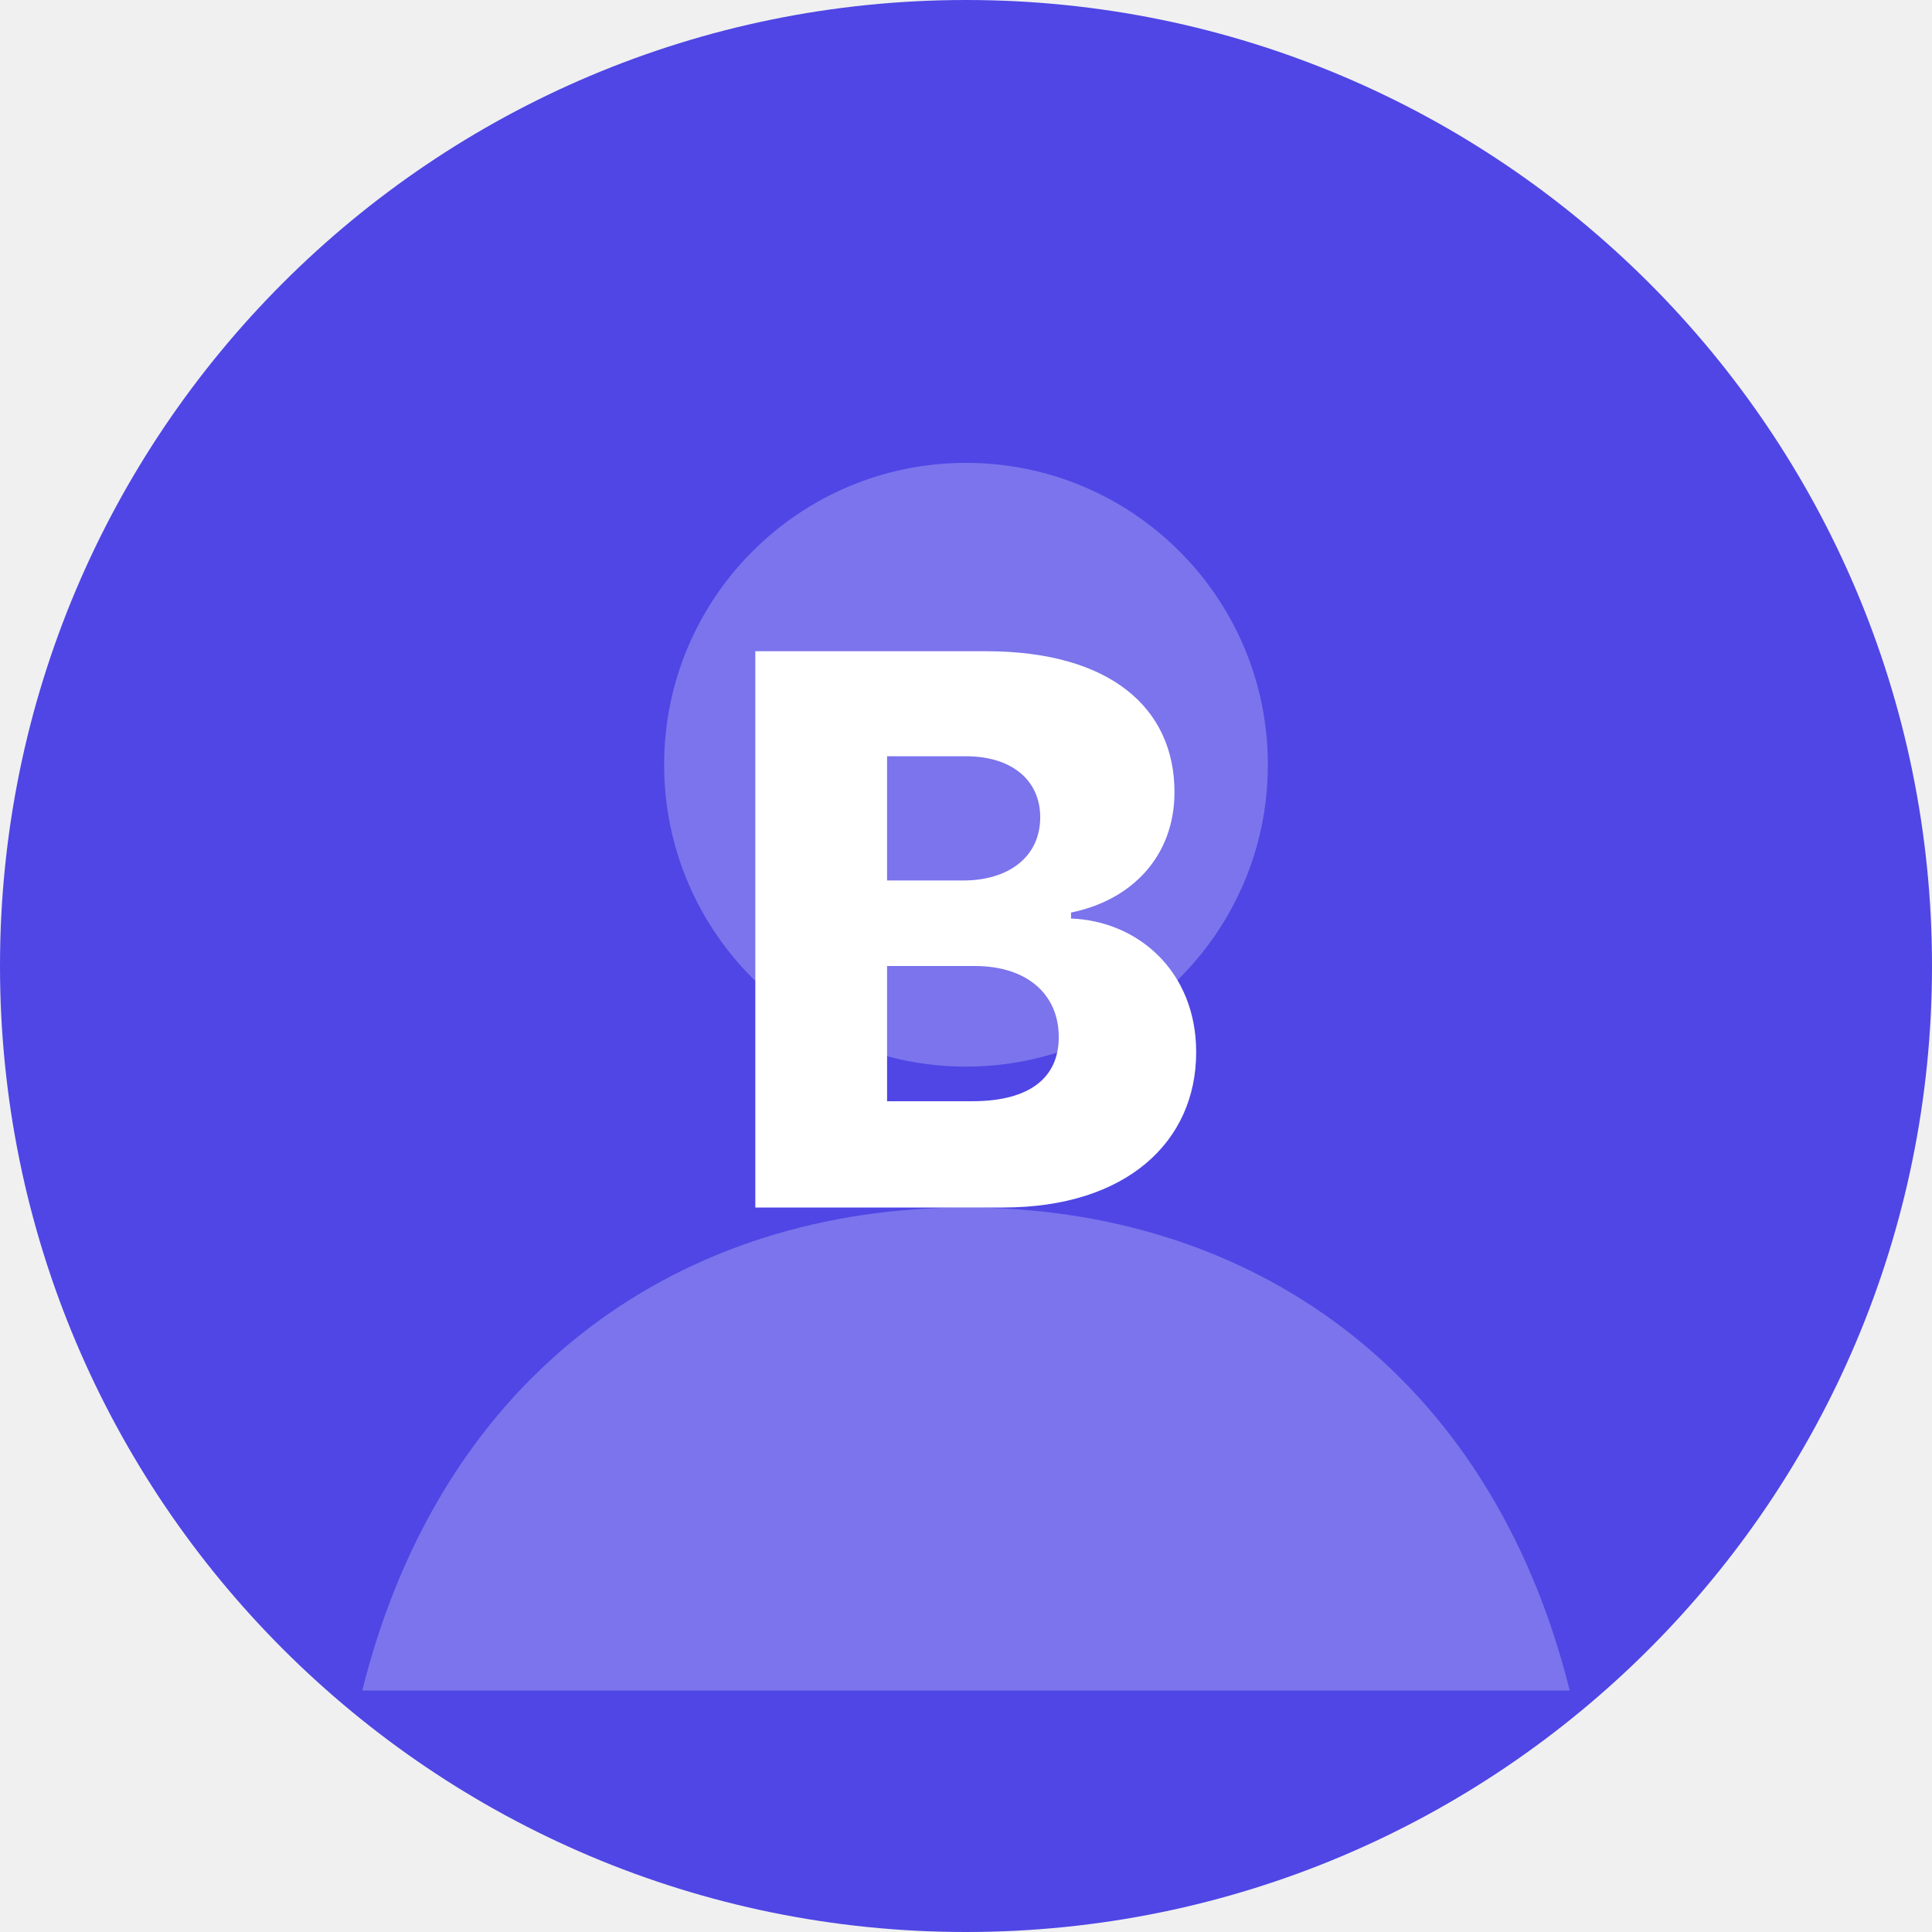
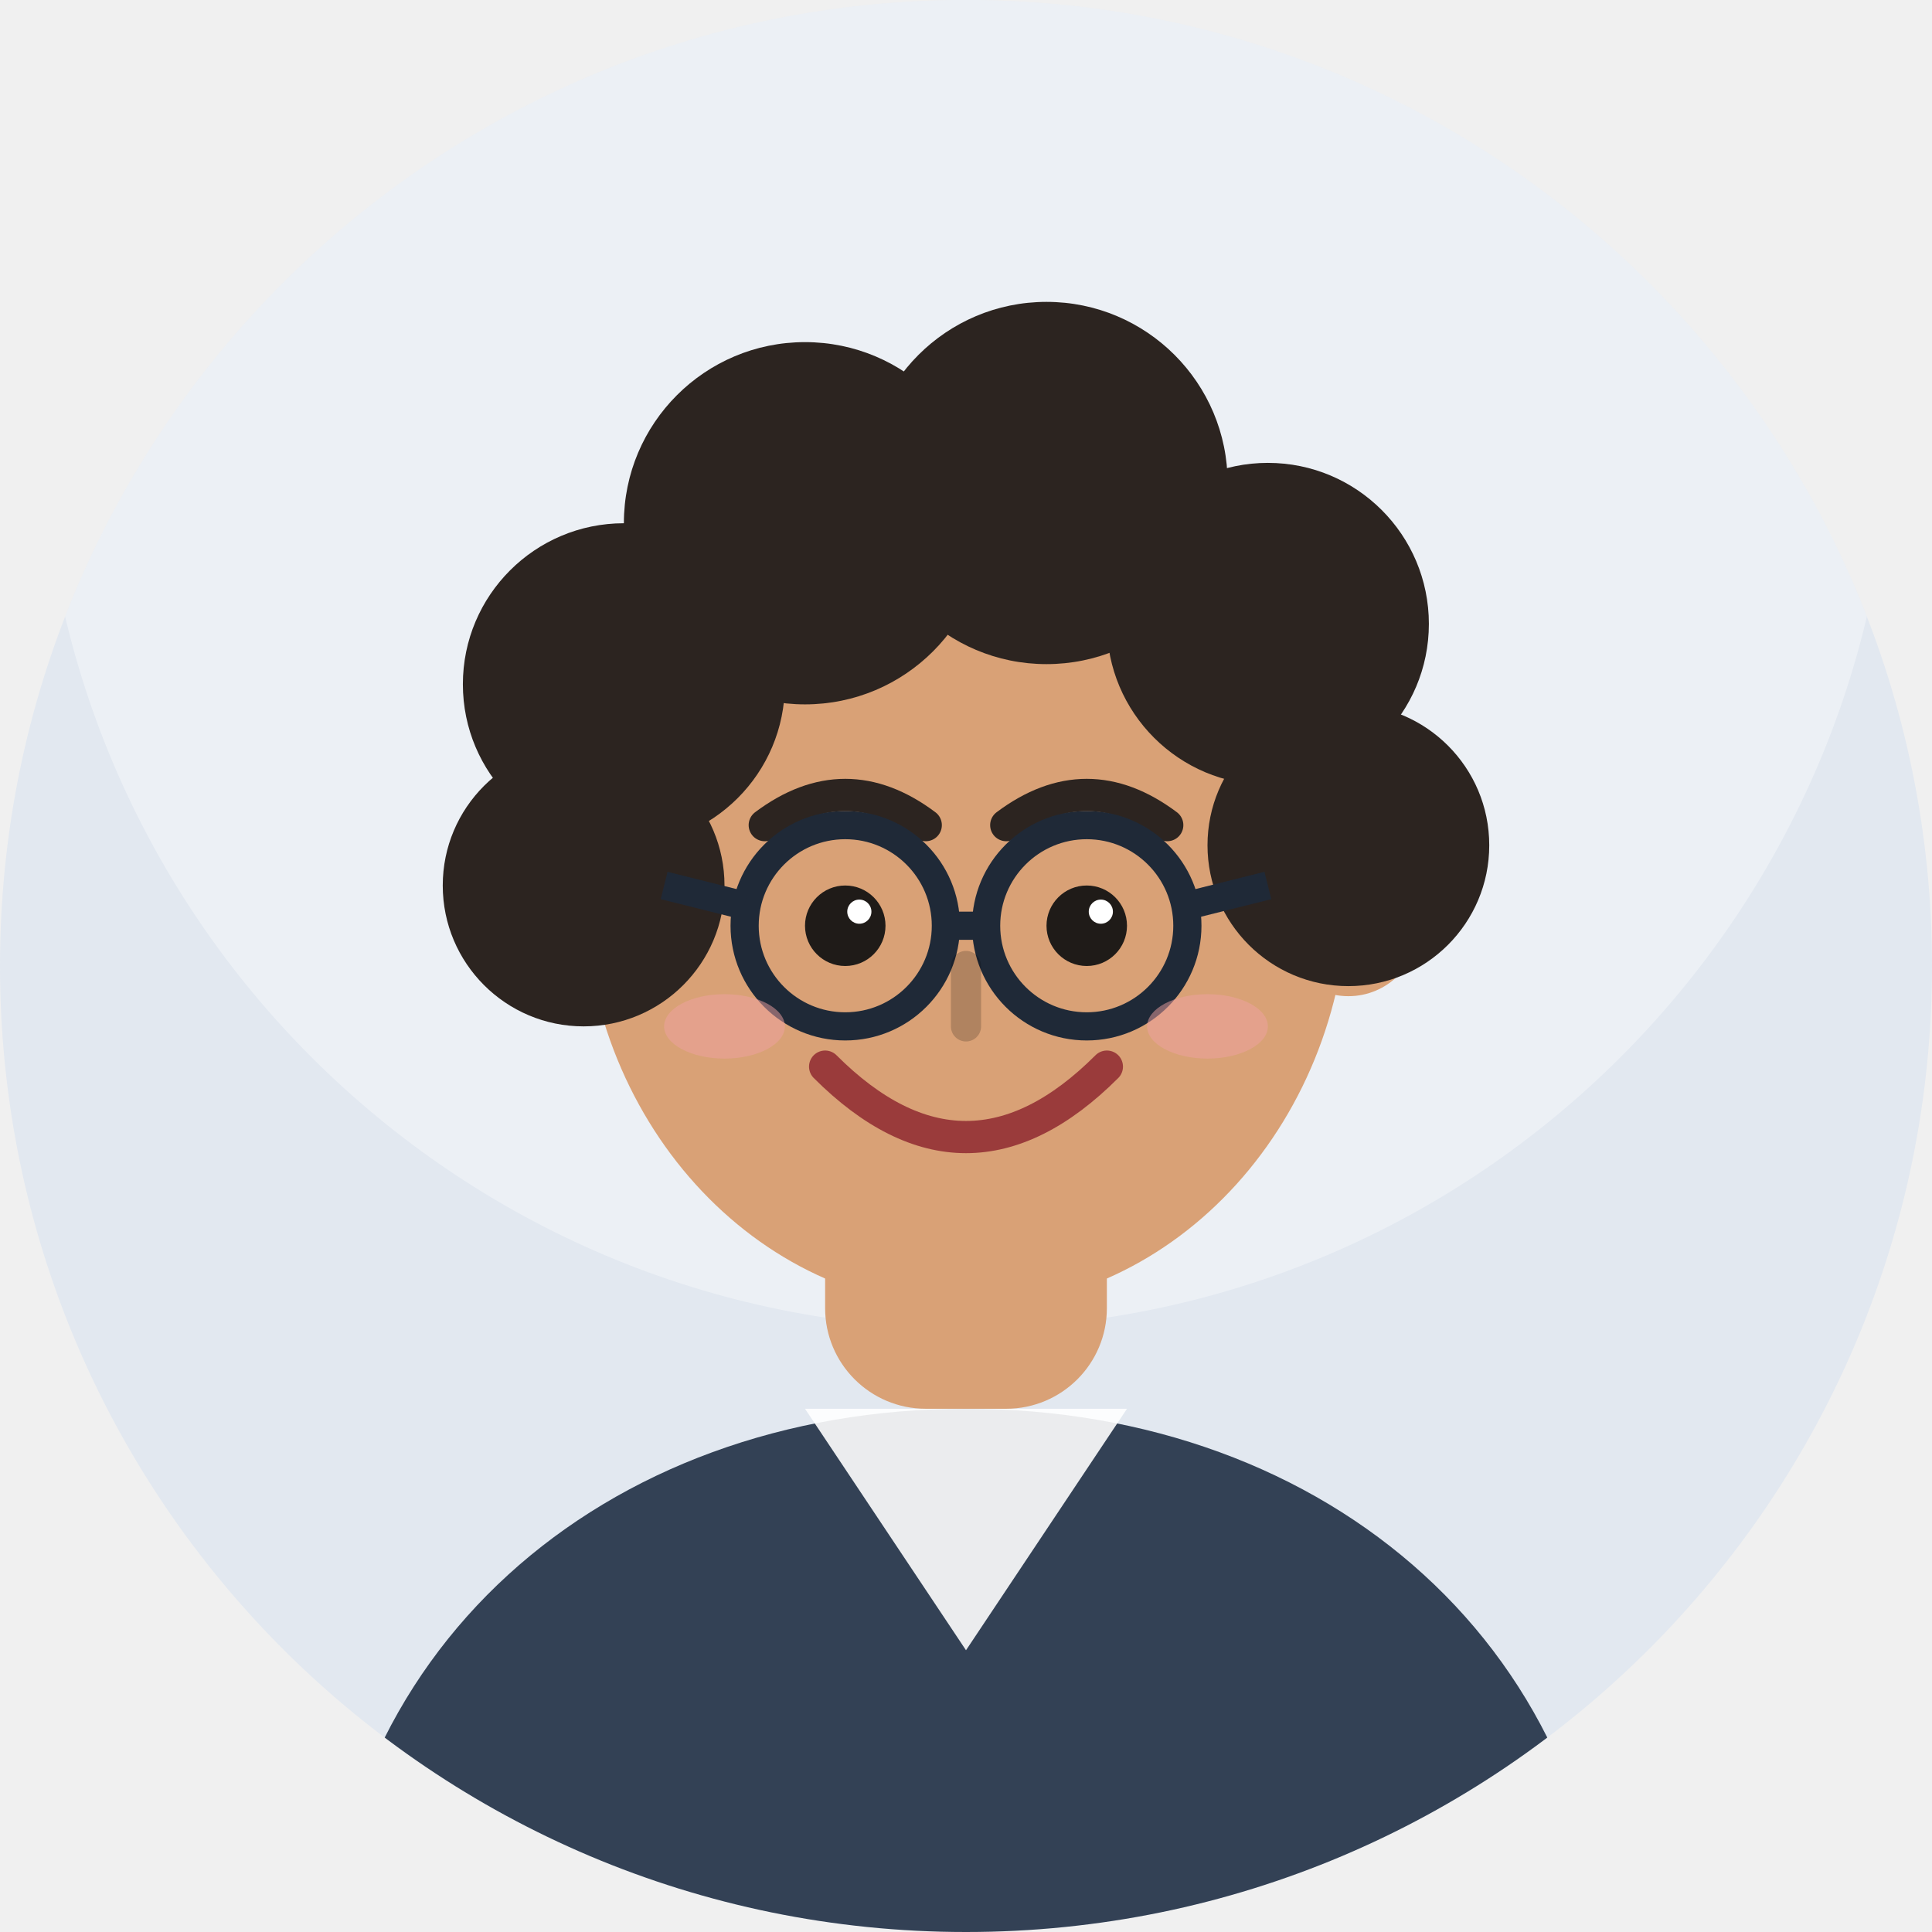
<svg xmlns="http://www.w3.org/2000/svg" viewBox="0 0 96 96" width="96" height="96">
-   <circle cx="48" cy="48" r="48" fill="#4F46E5" />
-   <circle cx="48" cy="38" r="15" fill="#fff" opacity=".25" />
-   <path d="M18 84c4-16 16-24 30-24s26 8 30 24" fill="#fff" opacity=".25" />
-   <text x="48" y="60" text-anchor="middle" font-family="Inter,Arial,sans-serif" font-size="38" font-weight="800" fill="#fff">B</text>
+   <defs>
+     <clipPath id="c">
+       <circle cx="48" cy="48" r="48" />
+     </clipPath>
+   </defs>
+   <g clip-path="url(#c)">
+     <rect width="96" height="96" fill="#E2E8F0" />
+     <circle cx="48" cy="20" r="46" fill="#fff" opacity=".35" />
+     <path d="M16 100c0-18 14-30 32-30s32 12 32 30z" fill="#334155" />
+     <path d="M40 70h16l-8 12z" fill="#fff" opacity=".9" />
+     <rect x="41" y="56" width="14" height="14" rx="5" fill="#D9A176" />
+     <ellipse cx="48" cy="44" rx="19" ry="21" fill="#D9A176" />
+     <circle cx="29" cy="46" r="3.5" fill="#D9A176" />
+     <circle cx="67" cy="46" r="3.5" fill="#D9A176" />
+     <circle cx="31" cy="34" r="8" fill="#2C2420" />
+     <circle cx="40" cy="26" r="9" fill="#2C2420" />
+     <circle cx="52" cy="24" r="9" fill="#2C2420" />
+     <circle cx="63" cy="31" r="8" fill="#2C2420" />
+     <circle cx="67" cy="42" r="7" fill="#2C2420" />
+     <circle cx="29" cy="44" r="7" fill="#2C2420" />
+     <path d="M38 41q4-3 8 0M50 41q4-3 8 0" stroke="#2C2420" stroke-width="1.6" fill="none" stroke-linecap="round" />
+     <circle cx="42" cy="46" r="2" fill="#1F1B18" />
+     <circle cx="54" cy="46" r="2" fill="#1F1B18" />
+     <circle cx="42.7" cy="45.3" r=".6" fill="#fff" />
+     <circle cx="54.7" cy="45.3" r=".6" fill="#fff" />
+     <g fill="none" stroke="#1F2937" stroke-width="1.4">
+       <circle cx="42" cy="46" r="5" />
+       <circle cx="54" cy="46" r="5" />
+       <path d="M47 46h2M37 45l-4-1M59 45l4-1" />
+     </g>
+     <path d="M48 48v3" stroke="#00000030" stroke-width="1.5" stroke-linecap="round" />
+     <path d="M41 53q7 7 14 0" stroke="#9A3B3B" stroke-width="1.6" fill="none" stroke-linecap="round" />
+     <ellipse cx="36" cy="51" rx="3" ry="1.6" fill="#F0A1A1" opacity=".5" />
+     <ellipse cx="60" cy="51" rx="3" ry="1.6" fill="#F0A1A1" opacity=".5" />
+   </g>
</svg>
